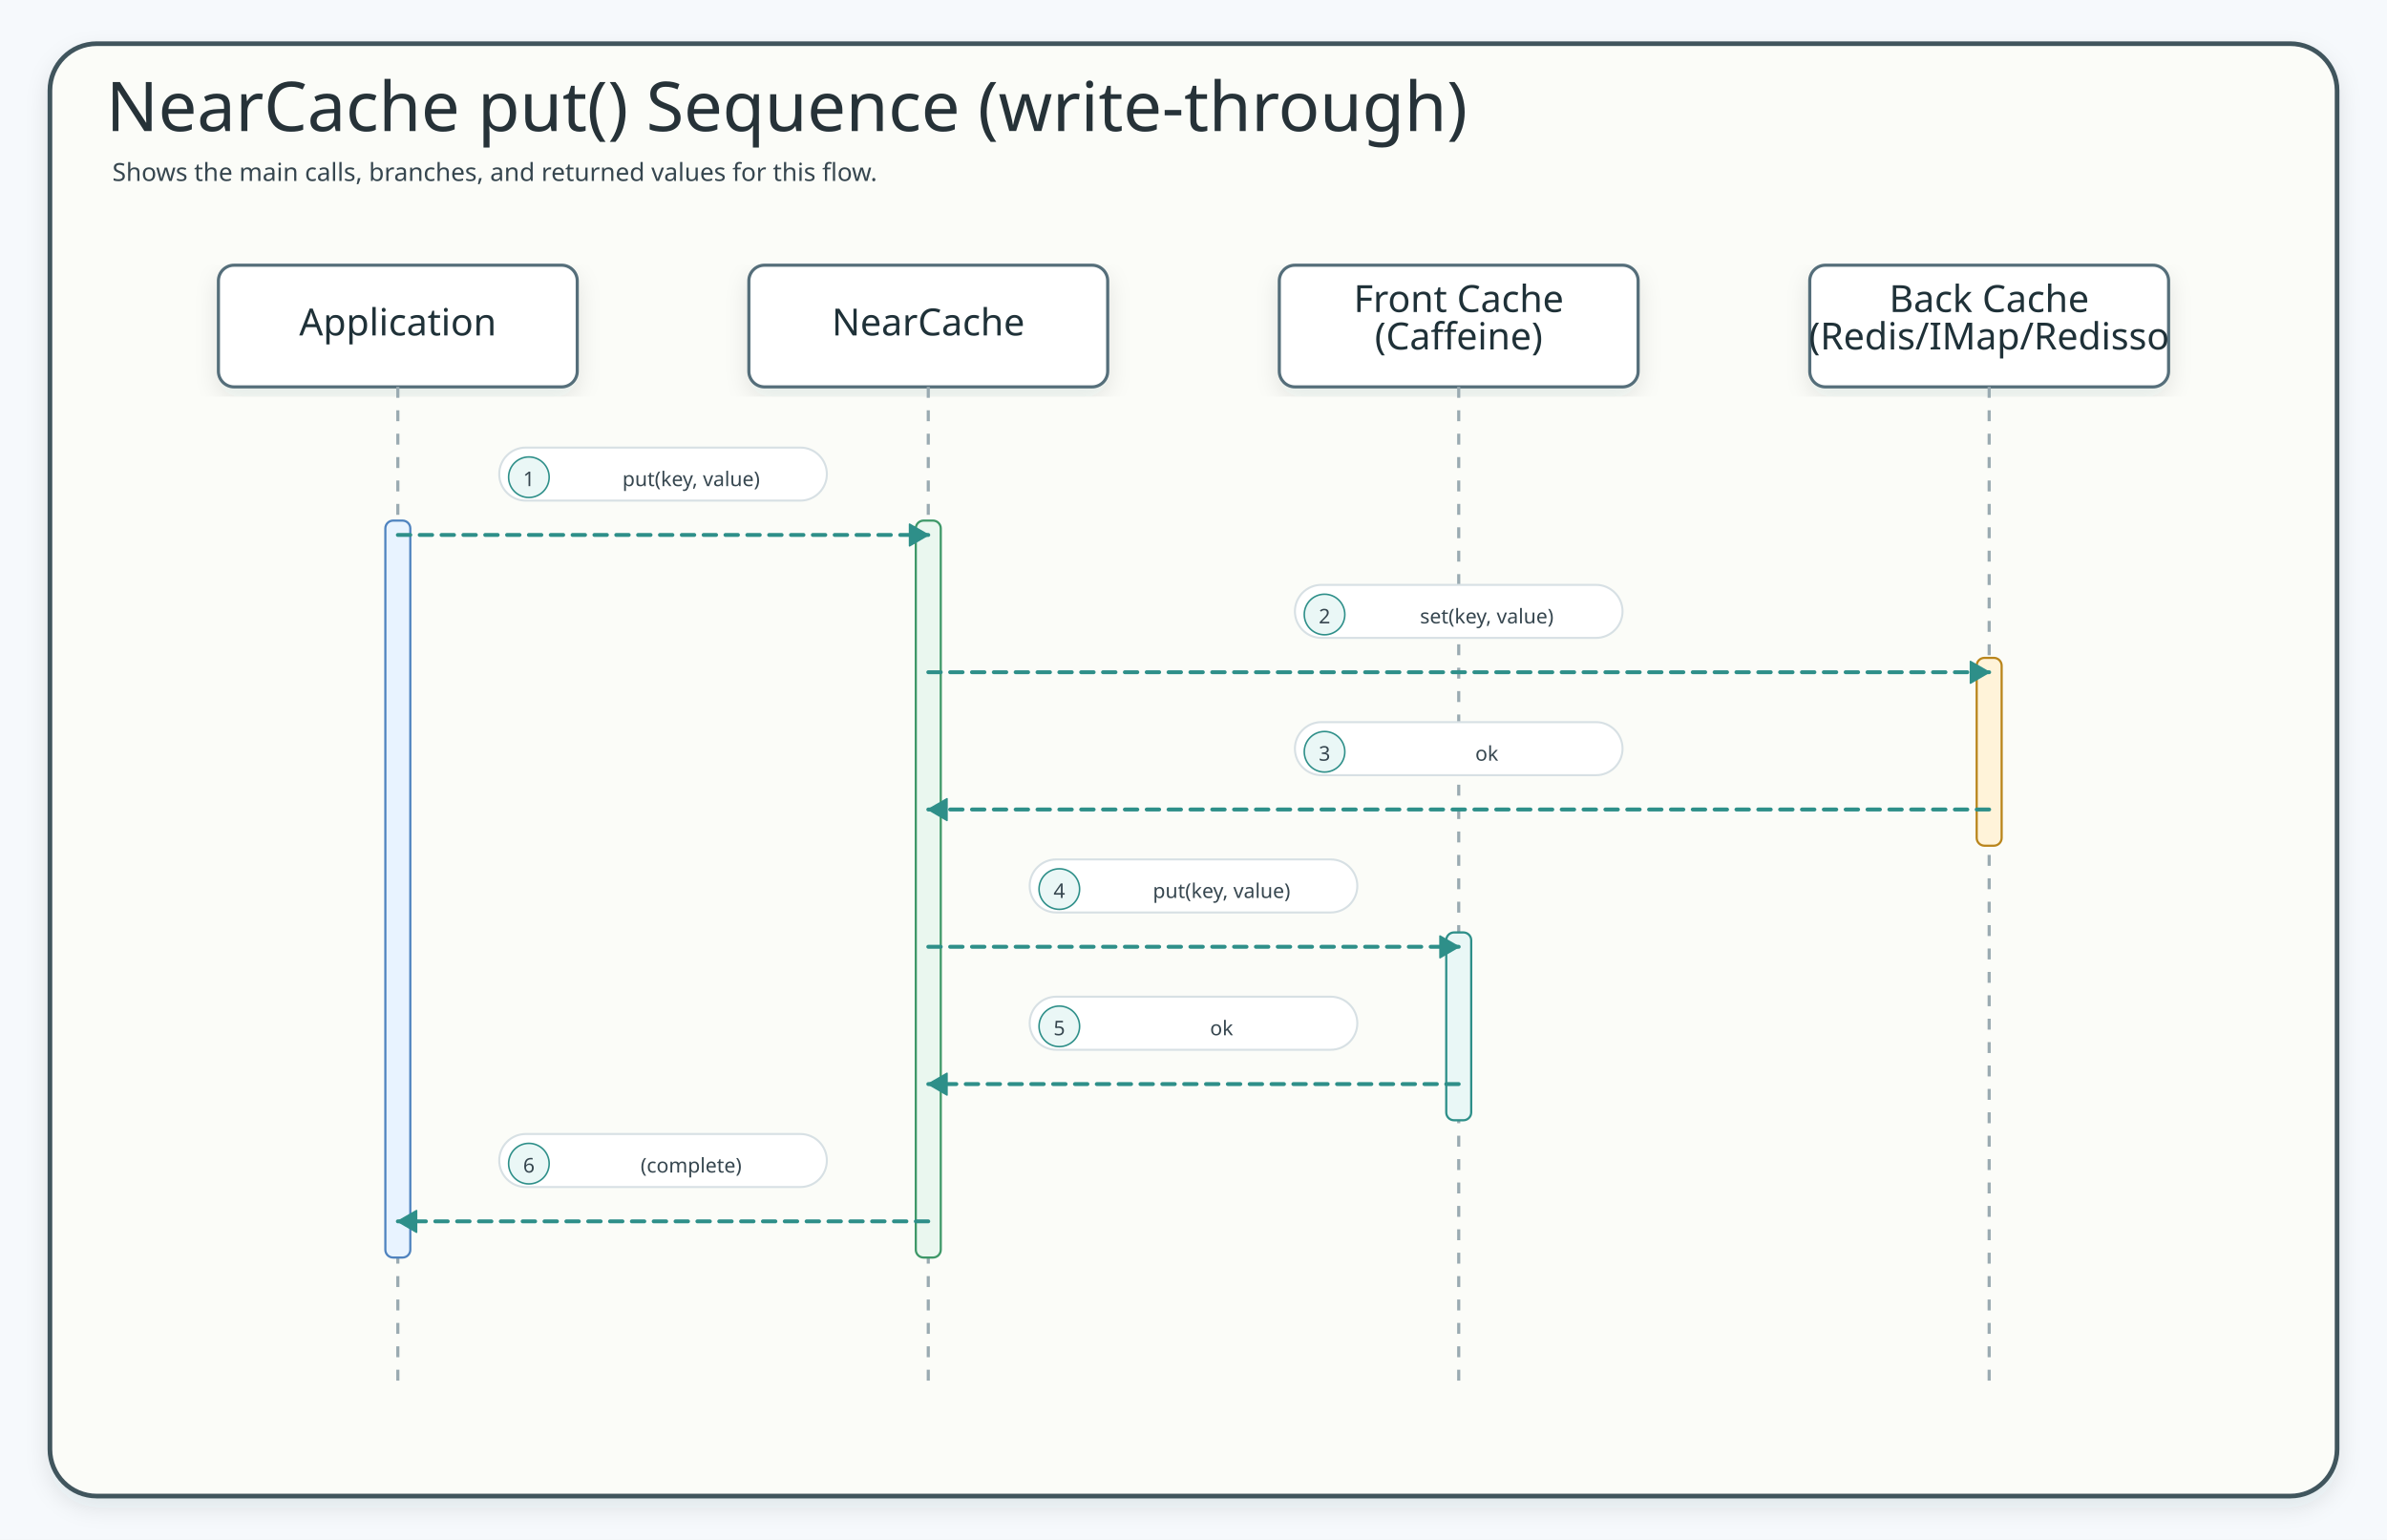
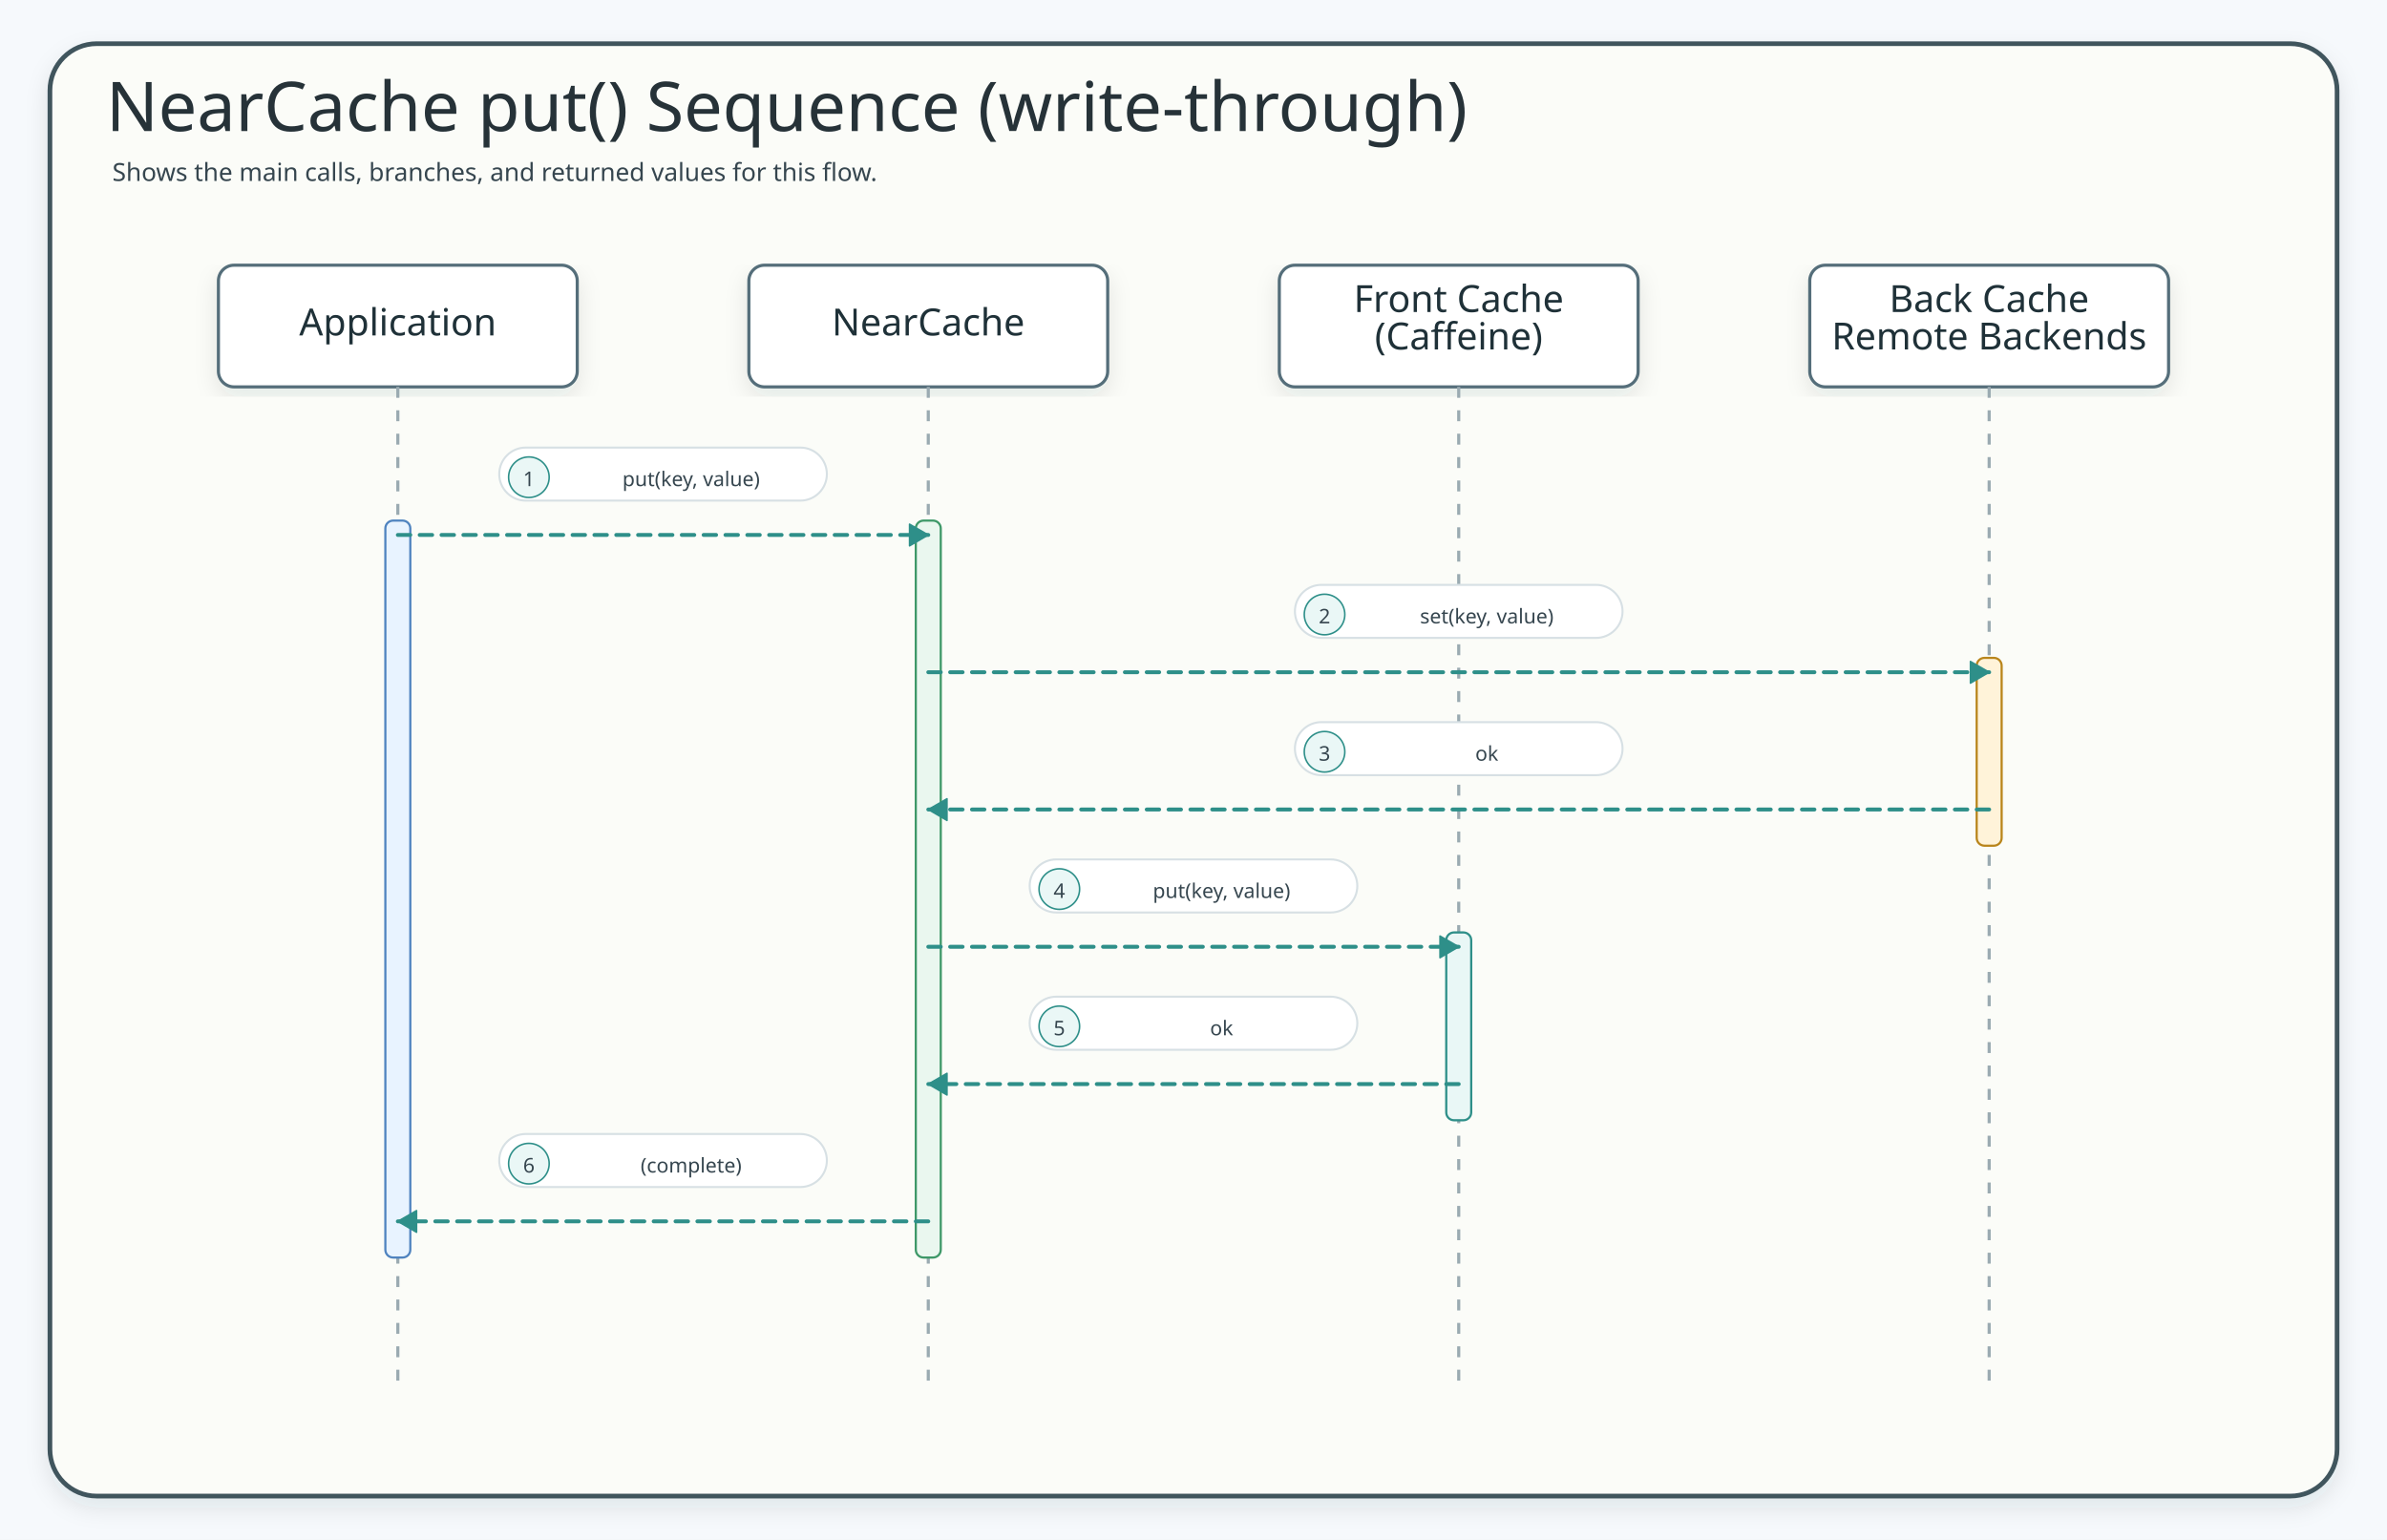
<svg xmlns="http://www.w3.org/2000/svg" width="1530" height="987" viewBox="0 0 1530 987" role="img" aria-label="NearCache put() Sequence (write-through)">
  <defs>
    <filter id="shadow" x="-8%" y="-8%" width="116%" height="116%">
      <feDropShadow dx="0" dy="6" stdDeviation="7" flood-color="#203040" flood-opacity="0.10" />
    </filter>
    <marker id="seqArrow-blue" markerWidth="13" markerHeight="13" refX="9" refY="5" orient="auto" markerUnits="userSpaceOnUse">
      <path d="M 0 0 L 10 5 L 0 10 Z" fill="#4F83BF" stroke="#4F83BF" stroke-dasharray="none" style="stroke-dasharray:none" />
    </marker>
    <marker id="seqArrow-green" markerWidth="13" markerHeight="13" refX="9" refY="5" orient="auto" markerUnits="userSpaceOnUse">
      <path d="M 0 0 L 10 5 L 0 10 Z" fill="#3E9868" stroke="#3E9868" stroke-dasharray="none" style="stroke-dasharray:none" />
    </marker>
    <marker id="seqArrow-teal" markerWidth="13" markerHeight="13" refX="9" refY="5" orient="auto" markerUnits="userSpaceOnUse">
      <path d="M 0 0 L 10 5 L 0 10 Z" fill="#2E8F89" stroke="#2E8F89" stroke-dasharray="none" style="stroke-dasharray:none" />
    </marker>
    <marker id="seqArrow-amber" markerWidth="13" markerHeight="13" refX="9" refY="5" orient="auto" markerUnits="userSpaceOnUse">
      <path d="M 0 0 L 10 5 L 0 10 Z" fill="#B9851B" stroke="#B9851B" stroke-dasharray="none" style="stroke-dasharray:none" />
    </marker>
    <marker id="seqArrow-pink" markerWidth="13" markerHeight="13" refX="9" refY="5" orient="auto" markerUnits="userSpaceOnUse">
      <path d="M 0 0 L 10 5 L 0 10 Z" fill="#C94D68" stroke="#C94D68" stroke-dasharray="none" style="stroke-dasharray:none" />
    </marker>
    <marker id="seqArrow-purple" markerWidth="13" markerHeight="13" refX="9" refY="5" orient="auto" markerUnits="userSpaceOnUse">
      <path d="M 0 0 L 10 5 L 0 10 Z" fill="#755BC6" stroke="#755BC6" stroke-dasharray="none" style="stroke-dasharray:none" />
    </marker>
    <marker id="seqArrow-gray" markerWidth="13" markerHeight="13" refX="9" refY="5" orient="auto" markerUnits="userSpaceOnUse">
      <path d="M 0 0 L 10 5 L 0 10 Z" fill="#78909C" stroke="#78909C" stroke-dasharray="none" style="stroke-dasharray:none" />
    </marker>
    <style>
    .canvas{fill:#F6F9FC}.frame{fill:#fff;stroke:#C7D7E7;stroke-width:3;filter:url(#shadow)}
    .title{font-family:"Architects Daughter";font-size:44px;fill:#22344A}.subtitle{font-family:"Comic Mono";font-size:16px;fill:#536476}
    .card{filter:url(#shadow);stroke-width:2}.cardTitle{font-family:"Architects Daughter";font-size:24px;fill:#22344A}.detail{font-family:"Comic Mono";font-size:13px;fill:#42556B}
    .lifeline{stroke:#A7B4C3;stroke-width:1.8;stroke-dasharray:8 8}.seq{fill:none;stroke-width:3;stroke-linecap:round}.seqReturn{fill:none;stroke-width:2.7;stroke-linecap:round;stroke-dasharray:8 7}
    .labelPill{fill:#fff;stroke:#D6E3EF;stroke-width:1.4}.altBox{fill:#FFFFFF;fill-opacity:.12;stroke:#B9851B;stroke-width:1.8;stroke-dasharray:8 8}

    /* sequence-style: spring-boot-cassandra-sequence-01 */
    .title{font-family:"Architects Daughter";fill:#263238}.subtitle,.msg,.note,.footer,.detail,.role{font-family:"Comic Mono";fill:#36464f}.subtitle{font-size:16px}text.participant,.cardTitle{font-family:"Architects Daughter";fill:#1f3138}.role{fill:#546a73}.frame{fill:#fbfcf8;stroke:#41545d;stroke-width:3}.inner,.panel{fill:#ffffff;stroke:#d7e0e4;stroke-width:2}.header,.card{fill:#ffffff!important;stroke:#546e7a!important;stroke-width:2;filter:url(#shadow)}.actor{fill:#ffffff!important;stroke:#546e7a!important;stroke-width:2;filter:url(#shadow)}rect.participant{fill:#ffffff!important;stroke:#546e7a!important;stroke-width:2;filter:url(#shadow)}.lifeline{stroke:#9aaab1;stroke-width:2;stroke-dasharray:7 8}.activation{fill:#e6f2ec!important;stroke:#5b7e67!important;stroke-width:1.5}.seq,.call{fill:none;stroke-width:3;stroke-linecap:round;stroke-linejoin:round}.work,.crypto{fill:none;stroke-width:3;stroke-linecap:round;stroke-linejoin:round}.async{fill:none;stroke-width:3;stroke-linecap:round;stroke-linejoin:round}.seqReturn,.return{fill:none;stroke-width:2.5;stroke-dasharray:8 6;stroke-linecap:round;stroke-linejoin:round}.fail,.skip{fill:none;stroke-width:3;stroke-linecap:round;stroke-linejoin:round}.alt,.altBox{fill:#eef7f0;fill-opacity:.12;stroke:#78909c;stroke-width:2.4;stroke-dasharray:12 7}.divider,.branchDivider{stroke:#78909c;stroke-width:2.4;stroke-dasharray:12 8}rect.label,.labelPill,.pill{fill:#ffffff;stroke:#d7e0e4;stroke-width:1.3}.callLabel{stroke:#9cc2d1}.workLabel,.cryptoLabel{stroke:#b6c9a4}.returnLabel{stroke:#c8b38f}.asyncLabel{stroke:#b8a9d5}.failLabel{stroke:#d9abab}.callBadge{fill:#eaf4f8;stroke:#3f7d9c}.workBadge,.cryptoBadge{fill:#eef7f0;stroke:#6e8f4f}.returnBadge{fill:#fff7e8;stroke:#9b7d54}.asyncBadge{fill:#f3ecff;stroke:#7c5aa6}.failBadge{fill:#fff0f0;stroke:#b86868}text.label{font-family:"Comic Mono";font-size:14px;font-weight:700;stroke:none}.badgeText{font-family:"Comic Mono";font-size:12px;font-weight:700}.callText{fill:#2f6f8e}.workText,.cryptoText{fill:#55783f}.returnText{fill:#7f6038}.asyncText{fill:#674b91}.failText{fill:#9d4f4f}.footer{fill:#60727d}
  </style>
    <marker id="seqArrow-teal-2E8F89" markerWidth="13" markerHeight="13" refX="9" refY="5" orient="auto" markerUnits="userSpaceOnUse">
      <path d="M 0 0 L 10 5 L 0 10 Z" fill="#2E8F89" stroke="#2E8F89" stroke-dasharray="none" style="stroke-dasharray:none" />
    </marker>
  </defs>
  <rect class="canvas" width="1530" height="987" />
  <rect class="frame" x="32" y="28" width="1466" height="931" rx="30" />
  <text class="title" x="68" y="84">NearCache put() Sequence (write-through)</text>
  <text class="subtitle" x="72" y="116">Shows the main calls, branches, and returned values for this flow.</text>
  <g id="seq-application">
    <rect class="card" x="140" y="170" width="230" height="78" rx="10" fill="#E8F3FF" stroke="#4F83BF" />
    <text class="cardTitle" x="255" y="215" text-anchor="middle">Application</text>
    <line class="lifeline" x1="255" y1="248" x2="255" y2="889.5" />
  </g>
  <g id="seq-nearcache">
    <rect class="card" x="480" y="170" width="230" height="78" rx="10" fill="#EAF7EF" stroke="#3E9868" />
    <text class="cardTitle" x="595" y="215" text-anchor="middle">NearCache</text>
    <line class="lifeline" x1="595" y1="248" x2="595" y2="889.5" />
  </g>
  <g id="seq-front-cache-caffeine">
    <rect class="card" x="820" y="170" width="230" height="78" rx="10" fill="#E9F7F6" stroke="#2E8F89" />
    <text class="cardTitle" x="935" y="200" text-anchor="middle">Front Cache</text>
    <text class="cardTitle" x="935" y="224" text-anchor="middle">(Caffeine)</text>
    <line class="lifeline" x1="935" y1="248" x2="935" y2="889.5" />
  </g>
  <g id="seq-back-cache-redis-imap-redisso">
    <rect class="card" x="1160" y="170" width="230" height="78" rx="10" fill="#FFF3D9" stroke="#B9851B" />
    <text class="cardTitle" x="1275" y="200" text-anchor="middle">Back Cache</text>
-     <text class="cardTitle" x="1275" y="224" text-anchor="middle">(Redis/IMap/Redisso</text>
+     <text class="cardTitle" x="1275" y="224" text-anchor="middle">Remote Backends</text>
    <line class="lifeline" x1="1275" y1="248" x2="1275" y2="889.5" />
  </g>
  <rect x="247" y="333.7" width="16" height="472.4" rx="5" fill="#E8F3FF" stroke="#4F83BF" stroke-width="1.4" />
  <rect x="587" y="333.7" width="16" height="472.4" rx="5" fill="#EAF7EF" stroke="#3E9868" stroke-width="1.4" />
  <rect x="927" y="597.7" width="16" height="120.4" rx="5" fill="#E9F7F6" stroke="#2E8F89" stroke-width="1.4" />
  <rect x="1267" y="421.7" width="16" height="120.4" rx="5" fill="#FFF3D9" stroke="#B9851B" stroke-width="1.4" />
  <g id="m1">
    <rect class="labelPill" x="320" y="286.9" width="210" height="34" rx="17" stroke="#2E8F89" />
    <circle cx="339" cy="305.9" r="13" fill="#EAF7F6" stroke="#2E8F89" />
    <text class="detail" x="339" y="307.1" text-anchor="middle" dominant-baseline="middle" fill="#2E8F89">1</text>
    <text class="detail" x="443" y="307.1" text-anchor="middle" dominant-baseline="middle" fill="#2E8F89">put(key, value)</text>
    <path class="seqReturn" d="M 255 342.9 L 595 342.9" stroke="#2E8F89" />
    <polygon points="583,349.9 595,342.9 583,336" fill="#2E8F89" stroke="#2E8F89" stroke-width="1" stroke-linejoin="round" stroke-dasharray="none" style="stroke-dasharray:none!important" data-direct-solid-head="true" />
  </g>
  <g id="m2">
    <rect class="labelPill" x="830" y="374.9" width="210" height="34" rx="17" stroke="#2E8F89" />
    <circle cx="849" cy="393.9" r="13" fill="#EAF7F6" stroke="#2E8F89" />
    <text class="detail" x="849" y="395.1" text-anchor="middle" dominant-baseline="middle" fill="#2E8F89">2</text>
    <text class="detail" x="953" y="395.1" text-anchor="middle" dominant-baseline="middle" fill="#2E8F89">set(key, value)</text>
    <path class="seqReturn" d="M 595 430.9 L 1275 430.9" stroke="#2E8F89" />
    <polygon points="1263,437.9 1275,430.9 1263,424" fill="#2E8F89" stroke="#2E8F89" stroke-width="1" stroke-linejoin="round" stroke-dasharray="none" style="stroke-dasharray:none!important" data-direct-solid-head="true" />
  </g>
  <g id="m3">
    <rect class="labelPill" x="830" y="462.9" width="210" height="34" rx="17" stroke="#2E8F89" />
    <circle cx="849" cy="481.9" r="13" fill="#EAF7F6" stroke="#2E8F89" />
    <text class="detail" x="849" y="483.1" text-anchor="middle" dominant-baseline="middle" fill="#2E8F89">3</text>
    <text class="detail" x="953" y="483.1" text-anchor="middle" dominant-baseline="middle" fill="#2E8F89">ok</text>
    <path class="seqReturn" d="M 1275 518.9 L 595 518.9" stroke="#2E8F89" />
    <polygon points="607,512 595,518.9 607,525.9" fill="#2E8F89" stroke="#2E8F89" stroke-width="1" stroke-linejoin="round" stroke-dasharray="none" style="stroke-dasharray:none!important" data-direct-solid-head="true" />
  </g>
  <g id="m4">
    <rect class="labelPill" x="660" y="550.9" width="210" height="34" rx="17" stroke="#2E8F89" />
    <circle cx="679" cy="569.9" r="13" fill="#EAF7F6" stroke="#2E8F89" />
    <text class="detail" x="679" y="571.1" text-anchor="middle" dominant-baseline="middle" fill="#2E8F89">4</text>
    <text class="detail" x="783" y="571.1" text-anchor="middle" dominant-baseline="middle" fill="#2E8F89">put(key, value)</text>
    <path class="seqReturn" d="M 595 606.9 L 935 606.9" stroke="#2E8F89" />
    <polygon points="923,613.9 935,606.9 923,600" fill="#2E8F89" stroke="#2E8F89" stroke-width="1" stroke-linejoin="round" stroke-dasharray="none" style="stroke-dasharray:none!important" data-direct-solid-head="true" />
  </g>
  <g id="m5">
    <rect class="labelPill" x="660" y="638.9" width="210" height="34" rx="17" stroke="#2E8F89" />
    <circle cx="679" cy="657.9" r="13" fill="#EAF7F6" stroke="#2E8F89" />
    <text class="detail" x="679" y="659.1" text-anchor="middle" dominant-baseline="middle" fill="#2E8F89">5</text>
    <text class="detail" x="783" y="659.1" text-anchor="middle" dominant-baseline="middle" fill="#2E8F89">ok</text>
    <path class="seqReturn" d="M 935 694.9 L 595 694.9" stroke="#2E8F89" />
    <polygon points="607,688 595,694.9 607,701.9" fill="#2E8F89" stroke="#2E8F89" stroke-width="1" stroke-linejoin="round" stroke-dasharray="none" style="stroke-dasharray:none!important" data-direct-solid-head="true" />
  </g>
  <g id="m6">
    <rect class="labelPill" x="320" y="726.9" width="210" height="34" rx="17" stroke="#2E8F89" />
    <circle cx="339" cy="745.9" r="13" fill="#EAF7F6" stroke="#2E8F89" />
    <text class="detail" x="339" y="747.1" text-anchor="middle" dominant-baseline="middle" fill="#2E8F89">6</text>
    <text class="detail" x="443" y="747.1" text-anchor="middle" dominant-baseline="middle" fill="#2E8F89">(complete)</text>
    <path class="seqReturn" d="M 595 782.9 L 255 782.9" stroke="#2E8F89" />
    <polygon points="267,776 255,782.9 267,789.9" fill="#2E8F89" stroke="#2E8F89" stroke-width="1" stroke-linejoin="round" stroke-dasharray="none" style="stroke-dasharray:none!important" data-direct-solid-head="true" />
  </g>
</svg>
